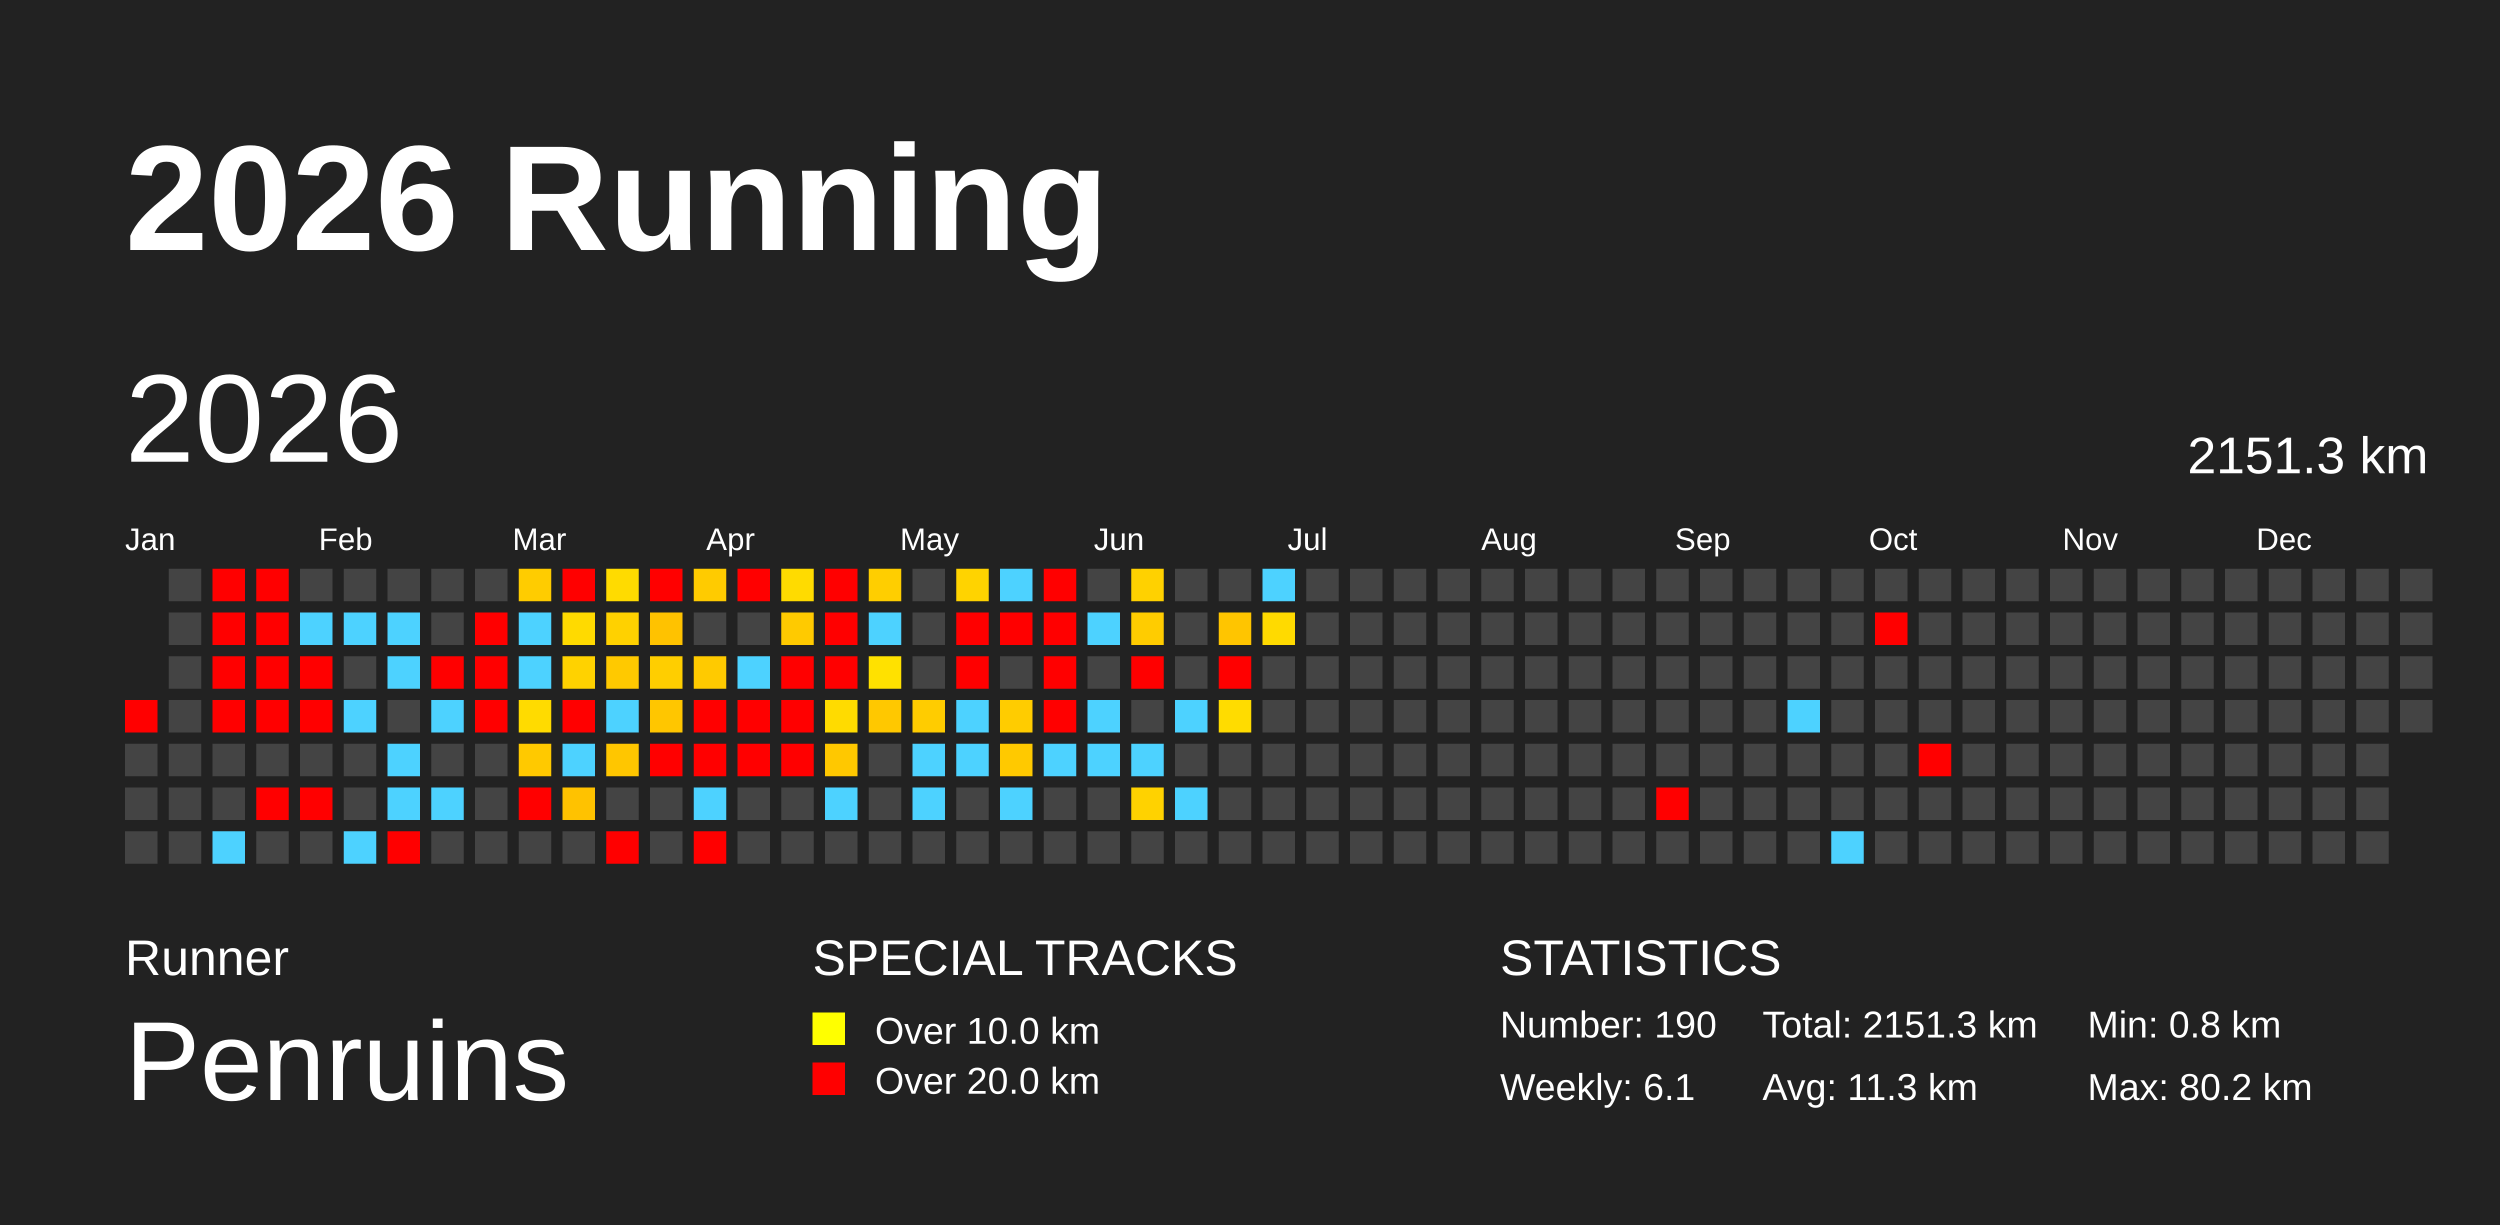
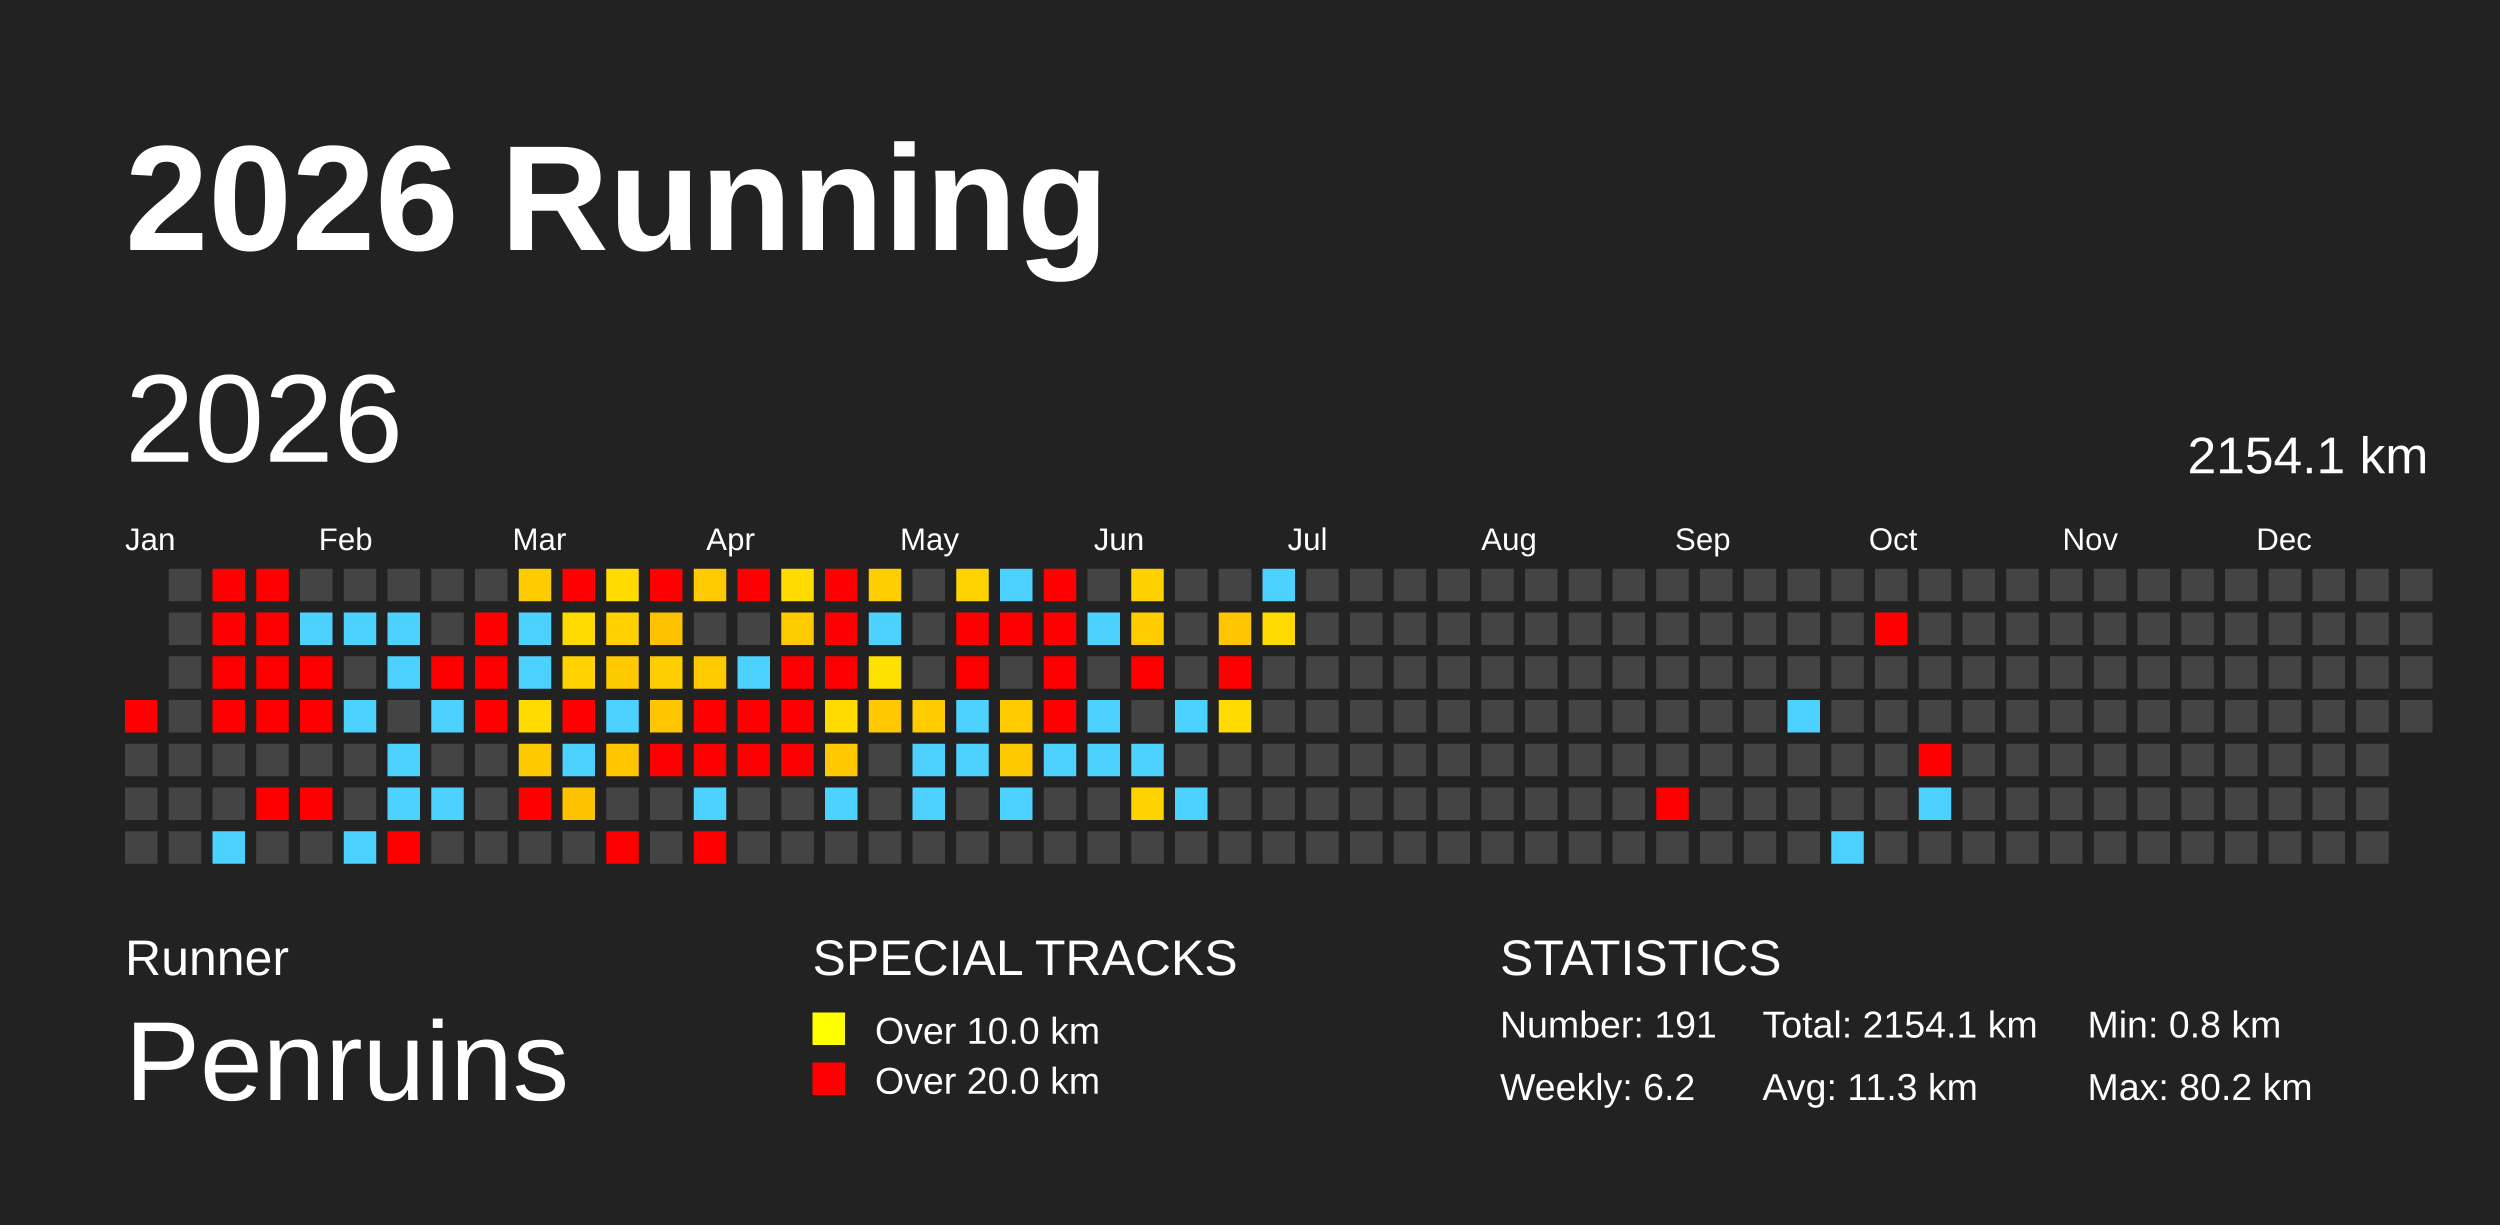
<svg xmlns="http://www.w3.org/2000/svg" baseProfile="full" height="98mm" version="1.1" viewBox="0,0,200,98" width="200mm">
  <defs />
  <rect fill="#222222" height="98" width="200" x="0" y="0" />
  <text fill="#FFFFFF" style="font-size:12px; font-family:Arial; font-weight:bold;" x="10" y="20">2026 Running</text>
  <text fill="#FFFFFF" style="font-size:4px; font-family:Arial" x="10" y="78">Runner</text>
  <text fill="#FFFFFF" style="font-size:9px; font-family:Arial" x="10" y="88">Penruins</text>
  <text fill="#FFFFFF" style="font-size:4px; font-family:Arial" x="65" y="78">SPECIAL TRACKS</text>
  <rect fill="yellow" height="2.6" width="2.6" x="65" y="81" />
  <text fill="#FFFFFF" style="font-size:3px; font-family:Arial" x="70" y="83.5">Over 10.0 km</text>
  <rect fill="red" height="2.6" width="2.6" x="65" y="85" />
  <text fill="#FFFFFF" style="font-size:3px; font-family:Arial" x="70" y="87.5">Over 20.0 km</text>
  <text fill="#FFFFFF" style="font-size:4px; font-family:Arial" x="120" y="78">STATISTICS</text>
-   <text fill="#FFFFFF" style="font-size:3px; font-family:Arial" x="120" y="83">Number: 190</text>
-   <text fill="#FFFFFF" style="font-size:3px; font-family:Arial" x="120" y="88">Weekly: 6.1</text>
-   <text fill="#FFFFFF" style="font-size:3px; font-family:Arial" x="141" y="83">Total: 2151.3 km</text>
+   <text fill="#FFFFFF" style="font-size:3px; font-family:Arial" x="120" y="83">Number: 191</text>
+   <text fill="#FFFFFF" style="font-size:3px; font-family:Arial" x="120" y="88">Weekly: 6.2</text>
+   <text fill="#FFFFFF" style="font-size:3px; font-family:Arial" x="141" y="83">Total: 2154.1 km</text>
  <text fill="#FFFFFF" style="font-size:3px; font-family:Arial" x="141" y="88">Avg: 11.3 km</text>
  <text fill="#FFFFFF" style="font-size:3px; font-family:Arial" x="167" y="83">Min: 0.8 km</text>
  <text fill="#FFFFFF" style="font-size:3px; font-family:Arial" x="167" y="88">Max: 80.2 km</text>
  <text dominant-baseline="hanging" fill="#FFFFFF" style="font-size:10.0px; font-family:Arial;" x="10" y="30">2026</text>
-   <text dominant-baseline="hanging" fill="#FFFFFF" style="font-size:4.125px; font-family:Arial;" x="175" y="35">2151.3 km</text>
+   <text dominant-baseline="hanging" fill="#FFFFFF" style="font-size:4.125px; font-family:Arial;" x="175" y="35">2154.1 km</text>
  <text fill="#FFFFFF" style="font-size:2.5px; font-family:Arial" x="10.0" y="44">Jan</text>
  <text fill="#FFFFFF" style="font-size:2.5px; font-family:Arial" x="25.5" y="44">Feb</text>
  <text fill="#FFFFFF" style="font-size:2.5px; font-family:Arial" x="41.0" y="44">Mar</text>
  <text fill="#FFFFFF" style="font-size:2.5px; font-family:Arial" x="56.5" y="44">Apr</text>
  <text fill="#FFFFFF" style="font-size:2.5px; font-family:Arial" x="72.0" y="44">May</text>
  <text fill="#FFFFFF" style="font-size:2.5px; font-family:Arial" x="87.5" y="44">Jun</text>
  <text fill="#FFFFFF" style="font-size:2.5px; font-family:Arial" x="103.0" y="44">Jul</text>
  <text fill="#FFFFFF" style="font-size:2.5px; font-family:Arial" x="118.5" y="44">Aug</text>
  <text fill="#FFFFFF" style="font-size:2.5px; font-family:Arial" x="134.0" y="44">Sep</text>
  <text fill="#FFFFFF" style="font-size:2.5px; font-family:Arial" x="149.5" y="44">Oct</text>
  <text fill="#FFFFFF" style="font-size:2.5px; font-family:Arial" x="165.0" y="44">Nov</text>
  <text fill="#FFFFFF" style="font-size:2.5px; font-family:Arial" x="180.5" y="44">Dec</text>
  <rect fill="red" height="2.6" width="2.6" x="10.0" y="56.0" />
  <rect fill="#444444" height="2.6" width="2.6" x="10.0" y="59.5" />
  <rect fill="#444444" height="2.6" width="2.6" x="10.0" y="63.0" />
  <rect fill="#444444" height="2.6" width="2.6" x="10.0" y="66.5" />
  <rect fill="#444444" height="2.6" width="2.6" x="13.5" y="45.5" />
  <rect fill="#444444" height="2.6" width="2.6" x="13.5" y="49.0" />
  <rect fill="#444444" height="2.6" width="2.6" x="13.5" y="52.5" />
  <rect fill="#444444" height="2.6" width="2.6" x="13.5" y="56.0" />
  <rect fill="#444444" height="2.6" width="2.6" x="13.5" y="59.5" />
  <rect fill="#444444" height="2.6" width="2.6" x="13.5" y="63.0" />
  <rect fill="#444444" height="2.6" width="2.6" x="13.5" y="66.5" />
  <rect fill="red" height="2.6" width="2.6" x="17.0" y="45.5" />
  <rect fill="red" height="2.6" width="2.6" x="17.0" y="49.0" />
  <rect fill="red" height="2.6" width="2.6" x="17.0" y="52.5" />
  <rect fill="red" height="2.6" width="2.6" x="17.0" y="56.0" />
  <rect fill="#444444" height="2.6" width="2.6" x="17.0" y="59.5" />
  <rect fill="#444444" height="2.6" width="2.6" x="17.0" y="63.0" />
  <rect fill="#4dd2ff" height="2.6" width="2.6" x="17.0" y="66.5" />
  <rect fill="red" height="2.6" width="2.6" x="20.5" y="45.5" />
  <rect fill="red" height="2.6" width="2.6" x="20.5" y="49.0" />
  <rect fill="red" height="2.6" width="2.6" x="20.5" y="52.5" />
  <rect fill="red" height="2.6" width="2.6" x="20.5" y="56.0" />
  <rect fill="#444444" height="2.6" width="2.6" x="20.5" y="59.5" />
  <rect fill="red" height="2.6" width="2.6" x="20.5" y="63.0" />
  <rect fill="#444444" height="2.6" width="2.6" x="20.5" y="66.5" />
  <rect fill="#444444" height="2.6" width="2.6" x="24.0" y="45.5" />
  <rect fill="#4dd2ff" height="2.6" width="2.6" x="24.0" y="49.0" />
  <rect fill="red" height="2.6" width="2.6" x="24.0" y="52.5" />
  <rect fill="red" height="2.6" width="2.6" x="24.0" y="56.0" />
  <rect fill="#444444" height="2.6" width="2.6" x="24.0" y="59.5" />
  <rect fill="red" height="2.6" width="2.6" x="24.0" y="63.0" />
  <rect fill="#444444" height="2.6" width="2.6" x="24.0" y="66.5" />
  <rect fill="#444444" height="2.6" width="2.6" x="27.5" y="45.5" />
  <rect fill="#4dd2ff" height="2.6" width="2.6" x="27.5" y="49.0" />
  <rect fill="#444444" height="2.6" width="2.6" x="27.5" y="52.5" />
  <rect fill="#4dd2ff" height="2.6" width="2.6" x="27.5" y="56.0" />
  <rect fill="#444444" height="2.6" width="2.6" x="27.5" y="59.5" />
  <rect fill="#444444" height="2.6" width="2.6" x="27.5" y="63.0" />
  <rect fill="#4dd2ff" height="2.6" width="2.6" x="27.5" y="66.5" />
  <rect fill="#444444" height="2.6" width="2.6" x="31.0" y="45.5" />
  <rect fill="#4dd2ff" height="2.6" width="2.6" x="31.0" y="49.0" />
  <rect fill="#4dd2ff" height="2.6" width="2.6" x="31.0" y="52.5" />
  <rect fill="#444444" height="2.6" width="2.6" x="31.0" y="56.0" />
  <rect fill="#4dd2ff" height="2.6" width="2.6" x="31.0" y="59.5" />
  <rect fill="#4dd2ff" height="2.6" width="2.6" x="31.0" y="63.0" />
  <rect fill="red" height="2.6" width="2.6" x="31.0" y="66.5" />
  <rect fill="#444444" height="2.6" width="2.6" x="34.5" y="45.5" />
  <rect fill="#444444" height="2.6" width="2.6" x="34.5" y="49.0" />
  <rect fill="red" height="2.6" width="2.6" x="34.5" y="52.5" />
  <rect fill="#4dd2ff" height="2.6" width="2.6" x="34.5" y="56.0" />
  <rect fill="#444444" height="2.6" width="2.6" x="34.5" y="59.5" />
  <rect fill="#4dd2ff" height="2.6" width="2.6" x="34.5" y="63.0" />
  <rect fill="#444444" height="2.6" width="2.6" x="34.5" y="66.5" />
  <rect fill="#444444" height="2.6" width="2.6" x="38.0" y="45.5" />
  <rect fill="red" height="2.6" width="2.6" x="38.0" y="49.0" />
  <rect fill="red" height="2.6" width="2.6" x="38.0" y="52.5" />
  <rect fill="red" height="2.6" width="2.6" x="38.0" y="56.0" />
  <rect fill="#444444" height="2.6" width="2.6" x="38.0" y="59.5" />
  <rect fill="#444444" height="2.6" width="2.6" x="38.0" y="63.0" />
  <rect fill="#444444" height="2.6" width="2.6" x="38.0" y="66.5" />
  <rect fill="#ffcc00" height="2.6" width="2.6" x="41.5" y="45.5" />
  <rect fill="#4dd2ff" height="2.6" width="2.6" x="41.5" y="49.0" />
  <rect fill="#4dd2ff" height="2.6" width="2.6" x="41.5" y="52.5" />
  <rect fill="#ffdb00" height="2.6" width="2.6" x="41.5" y="56.0" />
  <rect fill="#ffc900" height="2.6" width="2.6" x="41.5" y="59.5" />
  <rect fill="red" height="2.6" width="2.6" x="41.5" y="63.0" />
  <rect fill="#444444" height="2.6" width="2.6" x="41.5" y="66.5" />
  <rect fill="red" height="2.6" width="2.6" x="45.0" y="45.5" />
  <rect fill="#ffda00" height="2.6" width="2.6" x="45.0" y="49.0" />
  <rect fill="#ffd200" height="2.6" width="2.6" x="45.0" y="52.5" />
  <rect fill="red" height="2.6" width="2.6" x="45.0" y="56.0" />
  <rect fill="#4dd2ff" height="2.6" width="2.6" x="45.0" y="59.5" />
  <rect fill="#ffc200" height="2.6" width="2.6" x="45.0" y="63.0" />
  <rect fill="#444444" height="2.6" width="2.6" x="45.0" y="66.5" />
  <rect fill="#ffdb00" height="2.6" width="2.6" x="48.5" y="45.5" />
  <rect fill="#ffd100" height="2.6" width="2.6" x="48.5" y="49.0" />
  <rect fill="#ffc900" height="2.6" width="2.6" x="48.5" y="52.5" />
  <rect fill="#4dd2ff" height="2.6" width="2.6" x="48.5" y="56.0" />
  <rect fill="#ffc600" height="2.6" width="2.6" x="48.5" y="59.5" />
  <rect fill="#444444" height="2.6" width="2.6" x="48.5" y="63.0" />
  <rect fill="red" height="2.6" width="2.6" x="48.5" y="66.5" />
  <rect fill="red" height="2.6" width="2.6" x="52.0" y="45.5" />
  <rect fill="#ffc200" height="2.6" width="2.6" x="52.0" y="49.0" />
  <rect fill="#ffce00" height="2.6" width="2.6" x="52.0" y="52.5" />
  <rect fill="#ffc600" height="2.6" width="2.6" x="52.0" y="56.0" />
  <rect fill="red" height="2.6" width="2.6" x="52.0" y="59.5" />
  <rect fill="#444444" height="2.6" width="2.6" x="52.0" y="63.0" />
  <rect fill="#444444" height="2.6" width="2.6" x="52.0" y="66.5" />
  <rect fill="#ffcb00" height="2.6" width="2.6" x="55.5" y="45.5" />
  <rect fill="#444444" height="2.6" width="2.6" x="55.5" y="49.0" />
  <rect fill="#ffca00" height="2.6" width="2.6" x="55.5" y="52.5" />
  <rect fill="red" height="2.6" width="2.6" x="55.5" y="56.0" />
  <rect fill="red" height="2.6" width="2.6" x="55.5" y="59.5" />
  <rect fill="#4dd2ff" height="2.6" width="2.6" x="55.5" y="63.0" />
  <rect fill="red" height="2.6" width="2.6" x="55.5" y="66.5" />
  <rect fill="red" height="2.6" width="2.6" x="59.0" y="45.5" />
  <rect fill="#444444" height="2.6" width="2.6" x="59.0" y="49.0" />
  <rect fill="#4dd2ff" height="2.6" width="2.6" x="59.0" y="52.5" />
  <rect fill="red" height="2.6" width="2.6" x="59.0" y="56.0" />
  <rect fill="red" height="2.6" width="2.6" x="59.0" y="59.5" />
  <rect fill="#444444" height="2.6" width="2.6" x="59.0" y="63.0" />
  <rect fill="#444444" height="2.6" width="2.6" x="59.0" y="66.5" />
  <rect fill="#ffdb00" height="2.6" width="2.6" x="62.5" y="45.5" />
  <rect fill="#ffca00" height="2.6" width="2.6" x="62.5" y="49.0" />
  <rect fill="red" height="2.6" width="2.6" x="62.5" y="52.5" />
  <rect fill="red" height="2.6" width="2.6" x="62.5" y="56.0" />
  <rect fill="red" height="2.6" width="2.6" x="62.5" y="59.5" />
  <rect fill="#444444" height="2.6" width="2.6" x="62.5" y="63.0" />
  <rect fill="#444444" height="2.6" width="2.6" x="62.5" y="66.5" />
  <rect fill="red" height="2.6" width="2.6" x="66.0" y="45.5" />
  <rect fill="red" height="2.6" width="2.6" x="66.0" y="49.0" />
  <rect fill="red" height="2.6" width="2.6" x="66.0" y="52.5" />
  <rect fill="#ffdb00" height="2.6" width="2.6" x="66.0" y="56.0" />
  <rect fill="#ffc800" height="2.6" width="2.6" x="66.0" y="59.5" />
  <rect fill="#4dd2ff" height="2.6" width="2.6" x="66.0" y="63.0" />
  <rect fill="#444444" height="2.6" width="2.6" x="66.0" y="66.5" />
  <rect fill="#ffce00" height="2.6" width="2.6" x="69.5" y="45.5" />
  <rect fill="#4dd2ff" height="2.6" width="2.6" x="69.5" y="49.0" />
  <rect fill="#ffe100" height="2.6" width="2.6" x="69.5" y="52.5" />
  <rect fill="#ffc800" height="2.6" width="2.6" x="69.5" y="56.0" />
  <rect fill="#444444" height="2.6" width="2.6" x="69.5" y="59.5" />
  <rect fill="#444444" height="2.6" width="2.6" x="69.5" y="63.0" />
  <rect fill="#444444" height="2.6" width="2.6" x="69.5" y="66.5" />
  <rect fill="#444444" height="2.6" width="2.6" x="73.0" y="45.5" />
  <rect fill="#444444" height="2.6" width="2.6" x="73.0" y="49.0" />
  <rect fill="#444444" height="2.6" width="2.6" x="73.0" y="52.5" />
  <rect fill="#ffcc00" height="2.6" width="2.6" x="73.0" y="56.0" />
  <rect fill="#4dd2ff" height="2.6" width="2.6" x="73.0" y="59.5" />
  <rect fill="#4dd2ff" height="2.6" width="2.6" x="73.0" y="63.0" />
  <rect fill="#444444" height="2.6" width="2.6" x="73.0" y="66.5" />
  <rect fill="#ffd300" height="2.6" width="2.6" x="76.5" y="45.5" />
  <rect fill="red" height="2.6" width="2.6" x="76.5" y="49.0" />
  <rect fill="red" height="2.6" width="2.6" x="76.5" y="52.5" />
  <rect fill="#4dd2ff" height="2.6" width="2.6" x="76.5" y="56.0" />
  <rect fill="#4dd2ff" height="2.6" width="2.6" x="76.5" y="59.5" />
  <rect fill="#444444" height="2.6" width="2.6" x="76.5" y="63.0" />
  <rect fill="#444444" height="2.6" width="2.6" x="76.5" y="66.5" />
  <rect fill="#4dd2ff" height="2.6" width="2.6" x="80.0" y="45.5" />
  <rect fill="red" height="2.6" width="2.6" x="80.0" y="49.0" />
  <rect fill="#444444" height="2.6" width="2.6" x="80.0" y="52.5" />
  <rect fill="#ffcc00" height="2.6" width="2.6" x="80.0" y="56.0" />
  <rect fill="#ffc900" height="2.6" width="2.6" x="80.0" y="59.5" />
  <rect fill="#4dd2ff" height="2.6" width="2.6" x="80.0" y="63.0" />
  <rect fill="#444444" height="2.6" width="2.6" x="80.0" y="66.5" />
  <rect fill="red" height="2.6" width="2.6" x="83.5" y="45.5" />
  <rect fill="red" height="2.6" width="2.6" x="83.5" y="49.0" />
  <rect fill="red" height="2.6" width="2.6" x="83.5" y="52.5" />
  <rect fill="red" height="2.6" width="2.6" x="83.5" y="56.0" />
  <rect fill="#4dd2ff" height="2.6" width="2.6" x="83.5" y="59.5" />
  <rect fill="#444444" height="2.6" width="2.6" x="83.5" y="63.0" />
  <rect fill="#444444" height="2.6" width="2.6" x="83.5" y="66.5" />
  <rect fill="#444444" height="2.6" width="2.6" x="87.0" y="45.5" />
  <rect fill="#4dd2ff" height="2.6" width="2.6" x="87.0" y="49.0" />
  <rect fill="#444444" height="2.6" width="2.6" x="87.0" y="52.5" />
  <rect fill="#4dd2ff" height="2.6" width="2.6" x="87.0" y="56.0" />
  <rect fill="#4dd2ff" height="2.6" width="2.6" x="87.0" y="59.5" />
  <rect fill="#444444" height="2.6" width="2.6" x="87.0" y="63.0" />
  <rect fill="#444444" height="2.6" width="2.6" x="87.0" y="66.5" />
  <rect fill="#ffd100" height="2.6" width="2.6" x="90.5" y="45.5" />
  <rect fill="#ffcc00" height="2.6" width="2.6" x="90.5" y="49.0" />
  <rect fill="red" height="2.6" width="2.6" x="90.5" y="52.5" />
  <rect fill="#444444" height="2.6" width="2.6" x="90.5" y="56.0" />
  <rect fill="#4dd2ff" height="2.6" width="2.6" x="90.5" y="59.5" />
  <rect fill="#ffd200" height="2.6" width="2.6" x="90.5" y="63.0" />
  <rect fill="#444444" height="2.6" width="2.6" x="90.5" y="66.5" />
  <rect fill="#444444" height="2.6" width="2.6" x="94.0" y="45.5" />
  <rect fill="#444444" height="2.6" width="2.6" x="94.0" y="49.0" />
  <rect fill="#444444" height="2.6" width="2.6" x="94.0" y="52.5" />
  <rect fill="#4dd2ff" height="2.6" width="2.6" x="94.0" y="56.0" />
  <rect fill="#444444" height="2.6" width="2.6" x="94.0" y="59.5" />
  <rect fill="#4dd2ff" height="2.6" width="2.6" x="94.0" y="63.0" />
  <rect fill="#444444" height="2.6" width="2.6" x="94.0" y="66.5" />
  <rect fill="#444444" height="2.6" width="2.6" x="97.5" y="45.5" />
  <rect fill="#ffc500" height="2.6" width="2.6" x="97.5" y="49.0" />
  <rect fill="red" height="2.6" width="2.6" x="97.5" y="52.5" />
  <rect fill="#ffdc00" height="2.6" width="2.6" x="97.5" y="56.0" />
  <rect fill="#444444" height="2.6" width="2.6" x="97.5" y="59.5" />
  <rect fill="#444444" height="2.6" width="2.6" x="97.5" y="63.0" />
  <rect fill="#444444" height="2.6" width="2.6" x="97.5" y="66.5" />
  <rect fill="#4dd2ff" height="2.6" width="2.6" x="101.0" y="45.5" />
  <rect fill="#ffda00" height="2.6" width="2.6" x="101.0" y="49.0" />
  <rect fill="#444444" height="2.6" width="2.6" x="101.0" y="52.5" />
  <rect fill="#444444" height="2.6" width="2.6" x="101.0" y="56.0" />
  <rect fill="#444444" height="2.6" width="2.6" x="101.0" y="59.5" />
  <rect fill="#444444" height="2.6" width="2.6" x="101.0" y="63.0" />
  <rect fill="#444444" height="2.6" width="2.6" x="101.0" y="66.5" />
  <rect fill="#444444" height="2.6" width="2.6" x="104.5" y="45.5" />
  <rect fill="#444444" height="2.6" width="2.6" x="104.5" y="49.0" />
  <rect fill="#444444" height="2.6" width="2.6" x="104.5" y="52.5" />
  <rect fill="#444444" height="2.6" width="2.6" x="104.5" y="56.0" />
  <rect fill="#444444" height="2.6" width="2.6" x="104.5" y="59.5" />
  <rect fill="#444444" height="2.6" width="2.6" x="104.5" y="63.0" />
  <rect fill="#444444" height="2.6" width="2.6" x="104.5" y="66.5" />
  <rect fill="#444444" height="2.6" width="2.6" x="108.0" y="45.5" />
  <rect fill="#444444" height="2.6" width="2.6" x="108.0" y="49.0" />
  <rect fill="#444444" height="2.6" width="2.6" x="108.0" y="52.5" />
  <rect fill="#444444" height="2.6" width="2.6" x="108.0" y="56.0" />
  <rect fill="#444444" height="2.6" width="2.6" x="108.0" y="59.5" />
  <rect fill="#444444" height="2.6" width="2.6" x="108.0" y="63.0" />
  <rect fill="#444444" height="2.6" width="2.6" x="108.0" y="66.5" />
  <rect fill="#444444" height="2.6" width="2.6" x="111.5" y="45.5" />
  <rect fill="#444444" height="2.6" width="2.6" x="111.5" y="49.0" />
  <rect fill="#444444" height="2.6" width="2.6" x="111.5" y="52.5" />
  <rect fill="#444444" height="2.6" width="2.6" x="111.5" y="56.0" />
  <rect fill="#444444" height="2.6" width="2.6" x="111.5" y="59.5" />
  <rect fill="#444444" height="2.6" width="2.6" x="111.5" y="63.0" />
  <rect fill="#444444" height="2.6" width="2.6" x="111.5" y="66.5" />
  <rect fill="#444444" height="2.6" width="2.6" x="115.0" y="45.5" />
  <rect fill="#444444" height="2.6" width="2.6" x="115.0" y="49.0" />
  <rect fill="#444444" height="2.6" width="2.6" x="115.0" y="52.5" />
  <rect fill="#444444" height="2.6" width="2.6" x="115.0" y="56.0" />
  <rect fill="#444444" height="2.6" width="2.6" x="115.0" y="59.5" />
  <rect fill="#444444" height="2.6" width="2.6" x="115.0" y="63.0" />
  <rect fill="#444444" height="2.6" width="2.6" x="115.0" y="66.5" />
  <rect fill="#444444" height="2.6" width="2.6" x="118.5" y="45.5" />
  <rect fill="#444444" height="2.6" width="2.6" x="118.5" y="49.0" />
  <rect fill="#444444" height="2.6" width="2.6" x="118.5" y="52.5" />
  <rect fill="#444444" height="2.6" width="2.6" x="118.5" y="56.0" />
  <rect fill="#444444" height="2.6" width="2.6" x="118.5" y="59.5" />
  <rect fill="#444444" height="2.6" width="2.6" x="118.5" y="63.0" />
  <rect fill="#444444" height="2.6" width="2.6" x="118.5" y="66.5" />
  <rect fill="#444444" height="2.6" width="2.6" x="122.0" y="45.5" />
  <rect fill="#444444" height="2.6" width="2.6" x="122.0" y="49.0" />
  <rect fill="#444444" height="2.6" width="2.6" x="122.0" y="52.5" />
  <rect fill="#444444" height="2.6" width="2.6" x="122.0" y="56.0" />
  <rect fill="#444444" height="2.6" width="2.6" x="122.0" y="59.5" />
  <rect fill="#444444" height="2.6" width="2.6" x="122.0" y="63.0" />
  <rect fill="#444444" height="2.6" width="2.6" x="122.0" y="66.5" />
  <rect fill="#444444" height="2.6" width="2.6" x="125.5" y="45.5" />
  <rect fill="#444444" height="2.6" width="2.6" x="125.5" y="49.0" />
  <rect fill="#444444" height="2.6" width="2.6" x="125.5" y="52.5" />
  <rect fill="#444444" height="2.6" width="2.6" x="125.5" y="56.0" />
  <rect fill="#444444" height="2.6" width="2.6" x="125.5" y="59.5" />
  <rect fill="#444444" height="2.6" width="2.6" x="125.5" y="63.0" />
  <rect fill="#444444" height="2.6" width="2.6" x="125.5" y="66.5" />
  <rect fill="#444444" height="2.6" width="2.6" x="129.0" y="45.5" />
  <rect fill="#444444" height="2.6" width="2.6" x="129.0" y="49.0" />
  <rect fill="#444444" height="2.6" width="2.6" x="129.0" y="52.5" />
  <rect fill="#444444" height="2.6" width="2.6" x="129.0" y="56.0" />
  <rect fill="#444444" height="2.6" width="2.6" x="129.0" y="59.5" />
  <rect fill="#444444" height="2.6" width="2.6" x="129.0" y="63.0" />
  <rect fill="#444444" height="2.6" width="2.6" x="129.0" y="66.5" />
  <rect fill="#444444" height="2.6" width="2.6" x="132.5" y="45.5" />
  <rect fill="#444444" height="2.6" width="2.6" x="132.5" y="49.0" />
  <rect fill="#444444" height="2.6" width="2.6" x="132.5" y="52.5" />
  <rect fill="#444444" height="2.6" width="2.6" x="132.5" y="56.0" />
  <rect fill="#444444" height="2.6" width="2.6" x="132.5" y="59.5" />
  <rect fill="red" height="2.6" width="2.6" x="132.5" y="63.0" />
  <rect fill="#444444" height="2.6" width="2.6" x="132.5" y="66.5" />
  <rect fill="#444444" height="2.6" width="2.6" x="136.0" y="45.5" />
  <rect fill="#444444" height="2.6" width="2.6" x="136.0" y="49.0" />
  <rect fill="#444444" height="2.6" width="2.6" x="136.0" y="52.5" />
  <rect fill="#444444" height="2.6" width="2.6" x="136.0" y="56.0" />
  <rect fill="#444444" height="2.6" width="2.6" x="136.0" y="59.5" />
  <rect fill="#444444" height="2.6" width="2.6" x="136.0" y="63.0" />
  <rect fill="#444444" height="2.6" width="2.6" x="136.0" y="66.5" />
  <rect fill="#444444" height="2.6" width="2.6" x="139.5" y="45.5" />
  <rect fill="#444444" height="2.6" width="2.6" x="139.5" y="49.0" />
  <rect fill="#444444" height="2.6" width="2.6" x="139.5" y="52.5" />
  <rect fill="#444444" height="2.6" width="2.6" x="139.5" y="56.0" />
  <rect fill="#444444" height="2.6" width="2.6" x="139.5" y="59.5" />
  <rect fill="#444444" height="2.6" width="2.6" x="139.5" y="63.0" />
  <rect fill="#444444" height="2.6" width="2.6" x="139.5" y="66.5" />
  <rect fill="#444444" height="2.6" width="2.6" x="143.0" y="45.5" />
  <rect fill="#444444" height="2.6" width="2.6" x="143.0" y="49.0" />
  <rect fill="#444444" height="2.6" width="2.6" x="143.0" y="52.5" />
  <rect fill="#4dd2ff" height="2.6" width="2.6" x="143.0" y="56.0" />
  <rect fill="#444444" height="2.6" width="2.6" x="143.0" y="59.5" />
  <rect fill="#444444" height="2.6" width="2.6" x="143.0" y="63.0" />
  <rect fill="#444444" height="2.6" width="2.6" x="143.0" y="66.5" />
  <rect fill="#444444" height="2.6" width="2.6" x="146.5" y="45.5" />
  <rect fill="#444444" height="2.6" width="2.6" x="146.5" y="49.0" />
  <rect fill="#444444" height="2.6" width="2.6" x="146.5" y="52.5" />
  <rect fill="#444444" height="2.6" width="2.6" x="146.5" y="56.0" />
  <rect fill="#444444" height="2.6" width="2.6" x="146.5" y="59.5" />
  <rect fill="#444444" height="2.6" width="2.6" x="146.5" y="63.0" />
  <rect fill="#4dd2ff" height="2.6" width="2.6" x="146.5" y="66.5" />
  <rect fill="#444444" height="2.6" width="2.6" x="150.0" y="45.5" />
  <rect fill="red" height="2.6" width="2.6" x="150.0" y="49.0" />
  <rect fill="#444444" height="2.6" width="2.6" x="150.0" y="52.5" />
  <rect fill="#444444" height="2.6" width="2.6" x="150.0" y="56.0" />
  <rect fill="#444444" height="2.6" width="2.6" x="150.0" y="59.5" />
  <rect fill="#444444" height="2.6" width="2.6" x="150.0" y="63.0" />
  <rect fill="#444444" height="2.6" width="2.6" x="150.0" y="66.5" />
  <rect fill="#444444" height="2.6" width="2.6" x="153.5" y="45.5" />
  <rect fill="#444444" height="2.6" width="2.6" x="153.5" y="49.0" />
  <rect fill="#444444" height="2.6" width="2.6" x="153.5" y="52.5" />
  <rect fill="#444444" height="2.6" width="2.6" x="153.5" y="56.0" />
  <rect fill="red" height="2.6" width="2.6" x="153.5" y="59.5" />
-   <rect fill="#444444" height="2.6" width="2.6" x="153.5" y="63.0" />
+   <rect fill="#4dd2ff" height="2.6" width="2.6" x="153.5" y="63.0" />
  <rect fill="#444444" height="2.6" width="2.6" x="153.5" y="66.5" />
  <rect fill="#444444" height="2.6" width="2.6" x="157.0" y="45.5" />
  <rect fill="#444444" height="2.6" width="2.6" x="157.0" y="49.0" />
  <rect fill="#444444" height="2.6" width="2.6" x="157.0" y="52.5" />
  <rect fill="#444444" height="2.6" width="2.6" x="157.0" y="56.0" />
  <rect fill="#444444" height="2.6" width="2.6" x="157.0" y="59.5" />
  <rect fill="#444444" height="2.6" width="2.6" x="157.0" y="63.0" />
  <rect fill="#444444" height="2.6" width="2.6" x="157.0" y="66.5" />
  <rect fill="#444444" height="2.6" width="2.6" x="160.5" y="45.5" />
  <rect fill="#444444" height="2.6" width="2.6" x="160.5" y="49.0" />
  <rect fill="#444444" height="2.6" width="2.6" x="160.5" y="52.5" />
  <rect fill="#444444" height="2.6" width="2.6" x="160.5" y="56.0" />
  <rect fill="#444444" height="2.6" width="2.6" x="160.5" y="59.5" />
  <rect fill="#444444" height="2.6" width="2.6" x="160.5" y="63.0" />
  <rect fill="#444444" height="2.6" width="2.6" x="160.5" y="66.5" />
  <rect fill="#444444" height="2.6" width="2.6" x="164.0" y="45.5" />
  <rect fill="#444444" height="2.6" width="2.6" x="164.0" y="49.0" />
  <rect fill="#444444" height="2.6" width="2.6" x="164.0" y="52.5" />
  <rect fill="#444444" height="2.6" width="2.6" x="164.0" y="56.0" />
  <rect fill="#444444" height="2.6" width="2.6" x="164.0" y="59.5" />
  <rect fill="#444444" height="2.6" width="2.6" x="164.0" y="63.0" />
  <rect fill="#444444" height="2.6" width="2.6" x="164.0" y="66.5" />
  <rect fill="#444444" height="2.6" width="2.6" x="167.5" y="45.5" />
  <rect fill="#444444" height="2.6" width="2.6" x="167.5" y="49.0" />
  <rect fill="#444444" height="2.6" width="2.6" x="167.5" y="52.5" />
  <rect fill="#444444" height="2.6" width="2.6" x="167.5" y="56.0" />
  <rect fill="#444444" height="2.6" width="2.6" x="167.5" y="59.5" />
  <rect fill="#444444" height="2.6" width="2.6" x="167.5" y="63.0" />
  <rect fill="#444444" height="2.6" width="2.6" x="167.5" y="66.5" />
  <rect fill="#444444" height="2.6" width="2.6" x="171.0" y="45.5" />
  <rect fill="#444444" height="2.6" width="2.6" x="171.0" y="49.0" />
  <rect fill="#444444" height="2.6" width="2.6" x="171.0" y="52.5" />
  <rect fill="#444444" height="2.6" width="2.6" x="171.0" y="56.0" />
  <rect fill="#444444" height="2.6" width="2.6" x="171.0" y="59.5" />
  <rect fill="#444444" height="2.6" width="2.6" x="171.0" y="63.0" />
  <rect fill="#444444" height="2.6" width="2.6" x="171.0" y="66.5" />
  <rect fill="#444444" height="2.6" width="2.6" x="174.5" y="45.5" />
  <rect fill="#444444" height="2.6" width="2.6" x="174.5" y="49.0" />
  <rect fill="#444444" height="2.6" width="2.6" x="174.5" y="52.5" />
  <rect fill="#444444" height="2.6" width="2.6" x="174.5" y="56.0" />
  <rect fill="#444444" height="2.6" width="2.6" x="174.5" y="59.5" />
  <rect fill="#444444" height="2.6" width="2.6" x="174.5" y="63.0" />
  <rect fill="#444444" height="2.6" width="2.6" x="174.5" y="66.5" />
  <rect fill="#444444" height="2.6" width="2.6" x="178.0" y="45.5" />
  <rect fill="#444444" height="2.6" width="2.6" x="178.0" y="49.0" />
  <rect fill="#444444" height="2.6" width="2.6" x="178.0" y="52.5" />
  <rect fill="#444444" height="2.6" width="2.6" x="178.0" y="56.0" />
  <rect fill="#444444" height="2.6" width="2.6" x="178.0" y="59.5" />
  <rect fill="#444444" height="2.6" width="2.6" x="178.0" y="63.0" />
  <rect fill="#444444" height="2.6" width="2.6" x="178.0" y="66.5" />
  <rect fill="#444444" height="2.6" width="2.6" x="181.5" y="45.5" />
  <rect fill="#444444" height="2.6" width="2.6" x="181.5" y="49.0" />
  <rect fill="#444444" height="2.6" width="2.6" x="181.5" y="52.5" />
  <rect fill="#444444" height="2.6" width="2.6" x="181.5" y="56.0" />
  <rect fill="#444444" height="2.6" width="2.6" x="181.5" y="59.5" />
  <rect fill="#444444" height="2.6" width="2.6" x="181.5" y="63.0" />
  <rect fill="#444444" height="2.6" width="2.6" x="181.5" y="66.5" />
  <rect fill="#444444" height="2.6" width="2.6" x="185.0" y="45.5" />
  <rect fill="#444444" height="2.6" width="2.6" x="185.0" y="49.0" />
  <rect fill="#444444" height="2.6" width="2.6" x="185.0" y="52.5" />
  <rect fill="#444444" height="2.6" width="2.6" x="185.0" y="56.0" />
  <rect fill="#444444" height="2.6" width="2.6" x="185.0" y="59.5" />
  <rect fill="#444444" height="2.6" width="2.6" x="185.0" y="63.0" />
  <rect fill="#444444" height="2.6" width="2.6" x="185.0" y="66.5" />
  <rect fill="#444444" height="2.6" width="2.6" x="188.5" y="45.5" />
  <rect fill="#444444" height="2.6" width="2.6" x="188.5" y="49.0" />
  <rect fill="#444444" height="2.6" width="2.6" x="188.5" y="52.5" />
  <rect fill="#444444" height="2.6" width="2.6" x="188.5" y="56.0" />
  <rect fill="#444444" height="2.6" width="2.6" x="188.5" y="59.5" />
  <rect fill="#444444" height="2.6" width="2.6" x="188.5" y="63.0" />
  <rect fill="#444444" height="2.6" width="2.6" x="188.5" y="66.5" />
  <rect fill="#444444" height="2.6" width="2.6" x="192.0" y="45.5" />
  <rect fill="#444444" height="2.6" width="2.6" x="192.0" y="49.0" />
  <rect fill="#444444" height="2.6" width="2.6" x="192.0" y="52.5" />
  <rect fill="#444444" height="2.6" width="2.6" x="192.0" y="56.0" />
</svg>
